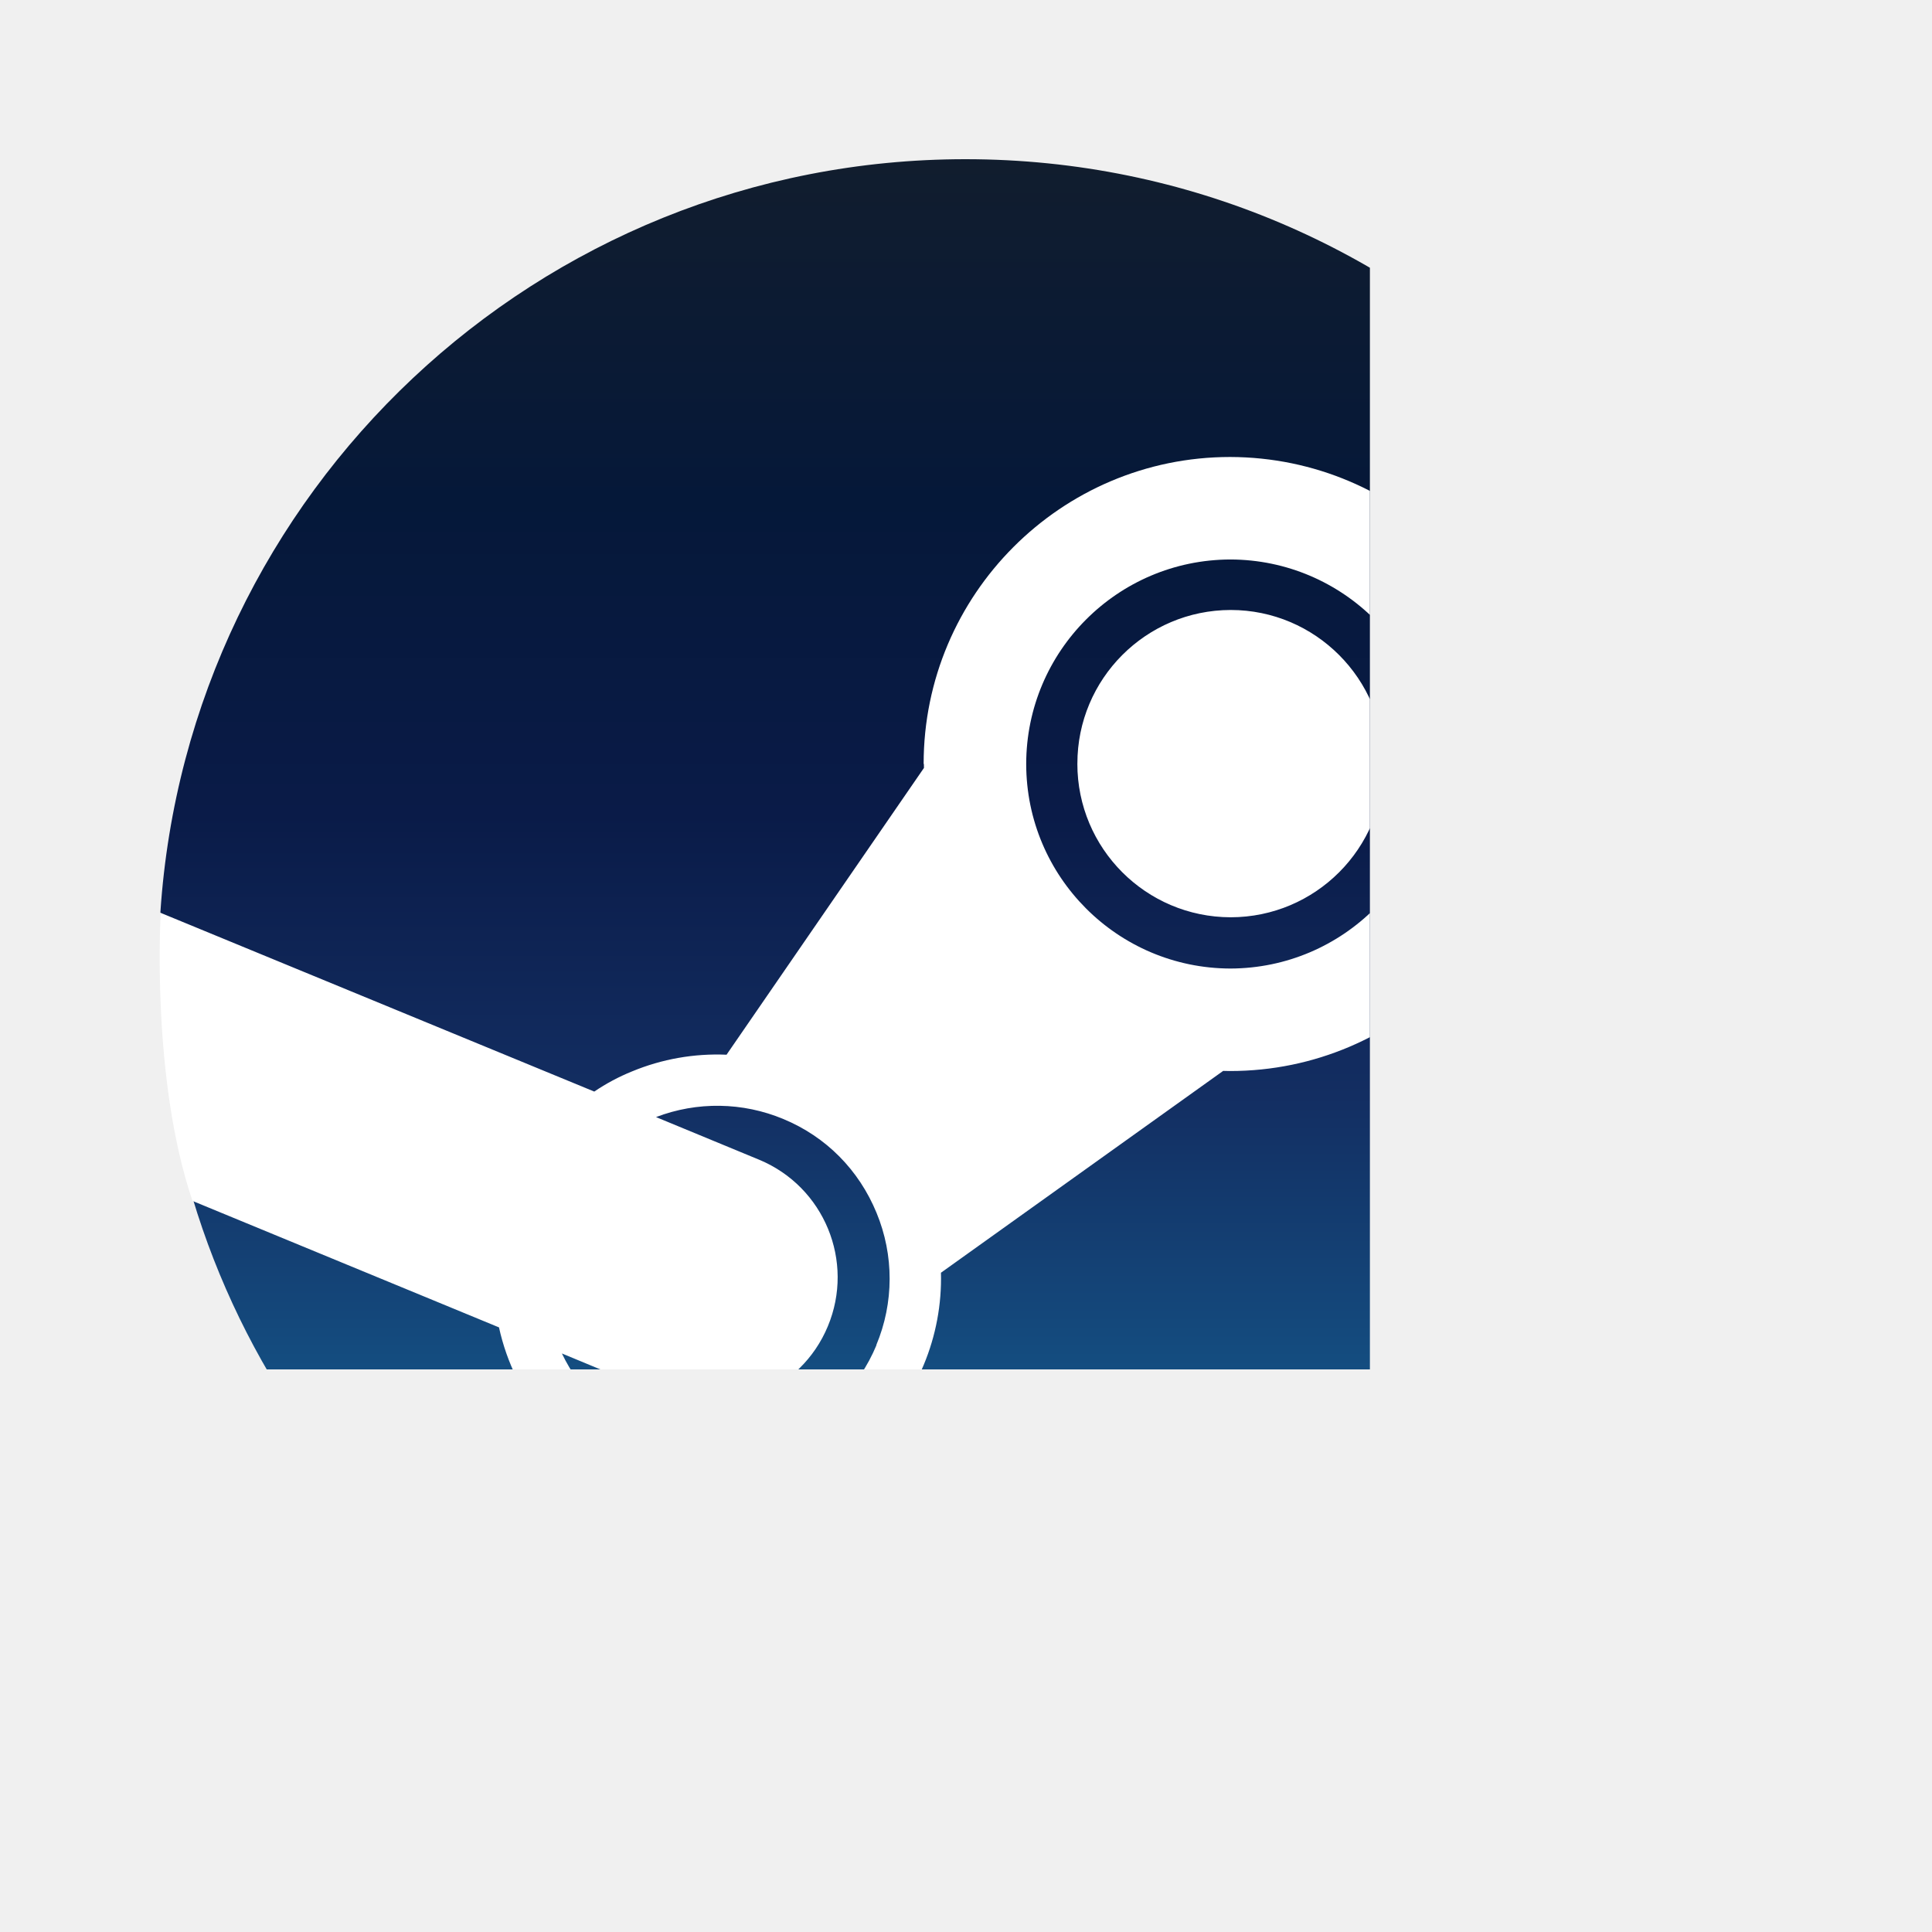
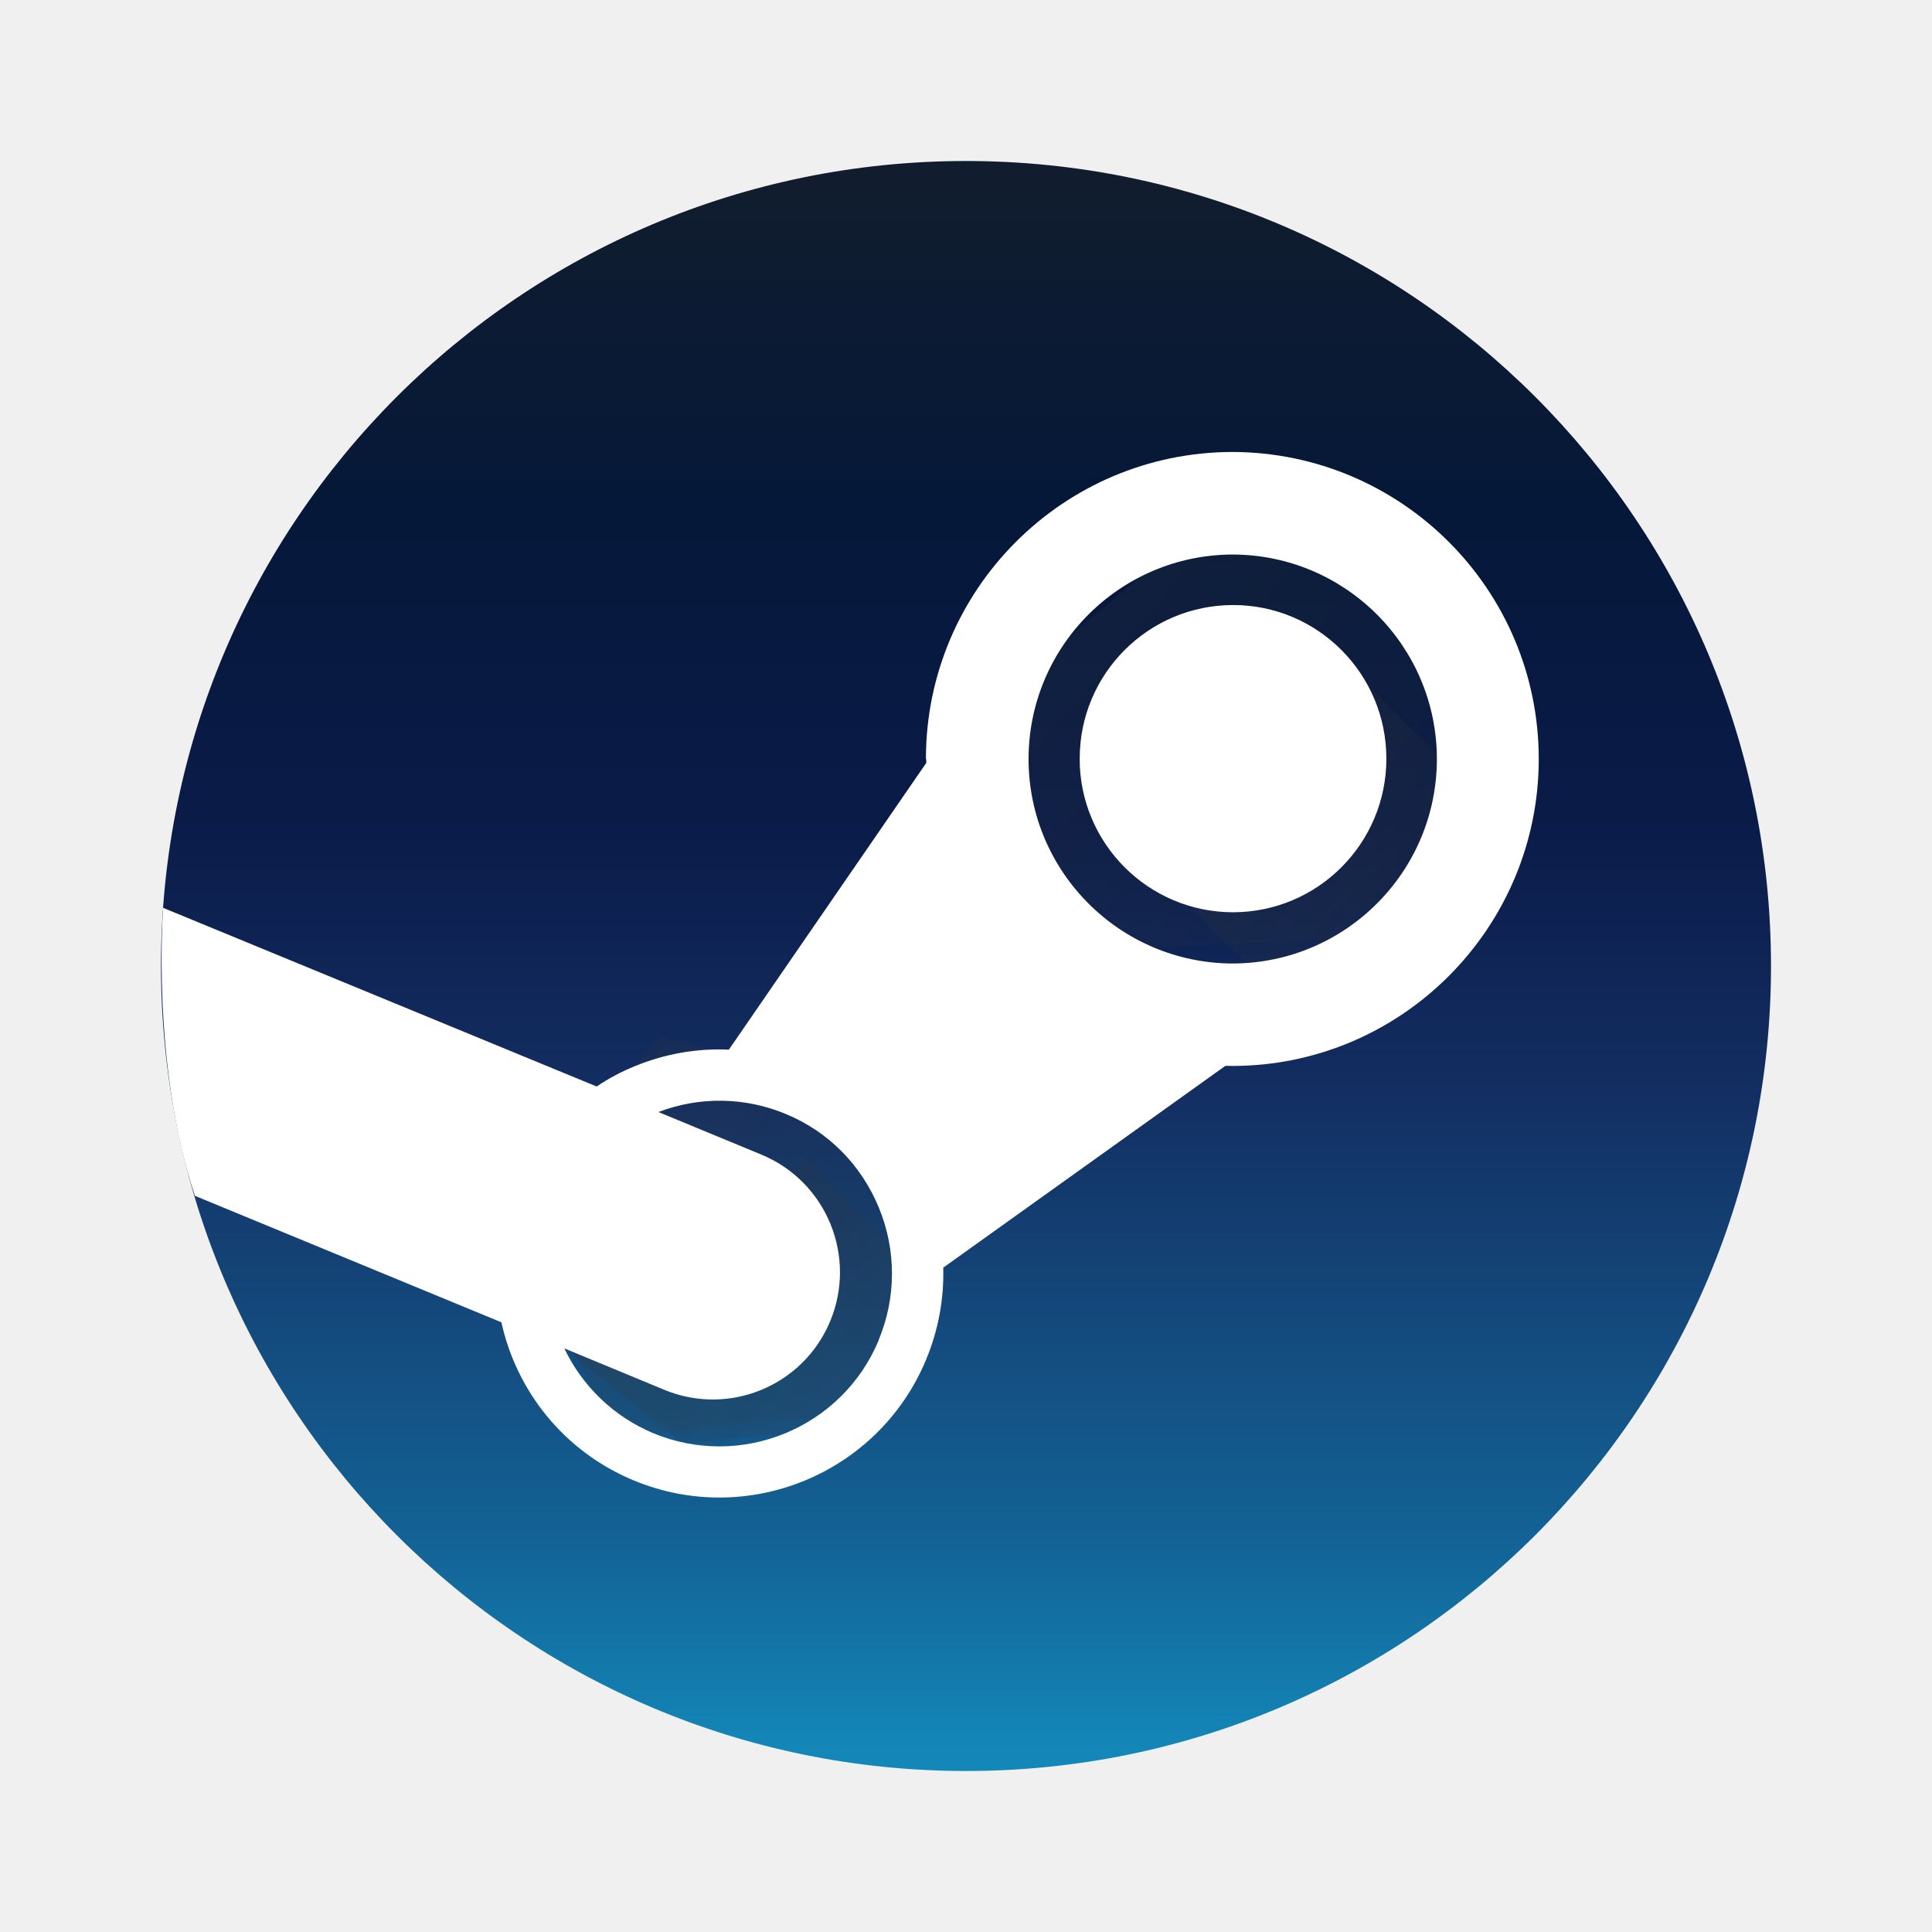
- <svg xmlns="http://www.w3.org/2000/svg" xmlns:xlink="http://www.w3.org/1999/xlink" width="48" height="48" fill="#fff">
-   <use xlink:href="#a" x=".5" y=".5" transform="matrix(.62641 0 0 .62641 3.654 3.642)" />
+ <svg xmlns="http://www.w3.org/2000/svg" width="48" height="48">
  <defs>
-     <linearGradient id="d" x1="32.011" x2="32.011" y1="0" y2="63.965" gradientTransform="scale(.99946 1.00054)" gradientUnits="userSpaceOnUse">
-       <stop offset="0%" stop-color="#111d2e" />
-       <stop offset="21.2%" stop-color="#051839" />
-       <stop offset="40.7%" stop-color="#0a1b48" />
-       <stop offset="58.1%" stop-color="#132e62" />
-       <stop offset="73.8%" stop-color="#144b7e" />
-       <stop offset="87.3%" stop-color="#136497" />
-       <stop offset="100%" stop-color="#1387b8" />
+     <linearGradient id="A" gradientUnits="userSpaceOnUse">
+       <stop offset="0" stop-color="#31363b" stop-opacity=".208" />
+       <stop offset="1" stop-color="#31363b" stop-opacity="0" />
+     </linearGradient>
+     <linearGradient href="#A" id="B" x1="31.969" x2="45.969" y1="17" y2="31" />
+     <linearGradient href="#A" id="C" x1="27.063" x2="41.947" y1="15.1" y2="27.487" />
+     <linearGradient href="#A" id="D" x1="14.755" x2="29.639" y1="27.761" y2="40.148" />
+     <linearGradient href="#A" id="E" x1="19.099" x2="33.099" y1="29.83" y2="43.83" />
+     <linearGradient id="F" x1="24.215" y1="4.419" x2="24.215" y2="43.494" gradientUnits="userSpaceOnUse">
+       <stop stop-color="#111d2e" offset="0%" />
+       <stop stop-color="#051839" offset="21.2%" />
+       <stop stop-color="#0a1b48" offset="40.7%" />
+       <stop stop-color="#132e62" offset="58.1%" />
+       <stop stop-color="#144b7e" offset="73.8%" />
+       <stop stop-color="#136497" offset="87.3%" />
+       <stop stop-color="#1387b8" offset="100%" />
    </linearGradient>
  </defs>
-   <symbol id="a">
-     <path fill="url(#d)" d="M1.305 41.202C5.259 54.386 17.488 64 31.959 64c17.673 0 32-14.327 32-32s-14.327-32-32-32C15.001 0 1.124 13.193.028 29.874c2.074 3.477 2.879 5.628 1.275 11.328z" style="fill:url(#d)" />
-     <path d="m30.31 23.985.003.158-7.83 11.375a8.8 8.8 0 0 0-3.748.662 8 8 0 0 0-1.498.8L.042 29.893s-.398 6.546 1.26 11.424l12.156 5.016a8.84 8.84 0 0 0 5.242 6.27 8.88 8.88 0 0 0 11.603-4.782 8.9 8.9 0 0 0 .684-3.656L42.18 36.16l.275.005c6.705 0 12.155-5.466 12.155-12.18s-5.44-12.16-12.155-12.174c-6.702 0-12.155 5.46-12.155 12.174zm-1.88 23.05a6.844 6.844 0 0 1-8.953 3.694 6.84 6.84 0 0 1-3.524-3.362l3.957 1.64a5.04 5.04 0 0 0 6.591-2.719 5.05 5.05 0 0 0-2.715-6.601l-4.1-1.695a6.8 6.8 0 0 1 5.05.077c1.7.703 3 2.027 3.696 3.72a6.82 6.82 0 0 1-.01 5.246M42.466 32.1a8.12 8.12 0 0 1-8.098-8.113 8.12 8.12 0 0 1 8.098-8.111 8.12 8.12 0 0 1 8.1 8.111 8.12 8.12 0 0 1-8.1 8.113m-6.068-8.126a6.09 6.09 0 0 1 6.08-6.095c3.355 0 6.084 2.73 6.084 6.095a6.09 6.09 0 0 1-6.084 6.093 6.09 6.09 0 0 1-6.081-6.093z" />
-   </symbol>
+   <circle cx="24" cy="24" r="20" fill="url(#F)" />
+   <g fill-rule="evenodd">
+     <path d="M26.586 23.663l8.105-.42 1.91-6.755-5.591-4.442-6.872 5.833z" fill="url(#C)" />
+     <path d="M31.028 23.995L35 23l1.977-2.976-4-4-4.95 4.97z" fill="url(#B)" />
+     <path d="M15.316 35.706l6.36-.64 1.357-7.552-6.63-1.768-3.8 4.574z" fill="url(#D)" />
+     <path d="M16.985 35.872l3.973-.417 2.21-3.445-3.062-3.156-6.933 3.987z" fill="url(#E)" />
+   </g>
+   <path d="M23.011 18.855l.002.099-4.904 7.124c-.794-.036-1.591.103-2.347.415a5.1 5.1 0 0 0-.938.501l-10.77-4.439s-.304 3.881.789 7.155l7.614 3.142c.376 1.709 1.553 3.207 3.283 3.927 2.834 1.177 6.086-.163 7.267-2.995a5.57 5.57 0 0 0 .428-2.29l7.01-5.014.172.003c4.199 0 7.613-3.423 7.613-7.629a7.63 7.63 0 0 0-7.613-7.625 7.63 7.63 0 0 0-7.613 7.625zm-1.177 14.437a4.29 4.29 0 0 1-5.607 2.314c-.969-.407-1.755-1.157-2.207-2.106l2.478 1.027c1.61.67 3.459-.092 4.128-1.703s-.09-3.461-1.7-4.134l-2.568-1.062a4.26 4.26 0 0 1 3.163.048c1.065.44 1.879 1.27 2.315 2.33s.433 2.23-.006 3.286m8.796-9.354c-2.802-.008-5.07-2.28-5.072-5.081.003-2.801 2.271-5.073 5.072-5.08 2.802.007 5.07 2.278 5.073 5.08-.002 2.802-2.271 5.074-5.073 5.081m-3.801-5.089c-.002-2.105 1.703-3.814 3.808-3.817s3.811 1.71 3.811 3.817-1.705 3.814-3.811 3.816c-2.105-.003-3.81-1.711-3.809-3.816z" fill="#fff" />
</svg>
